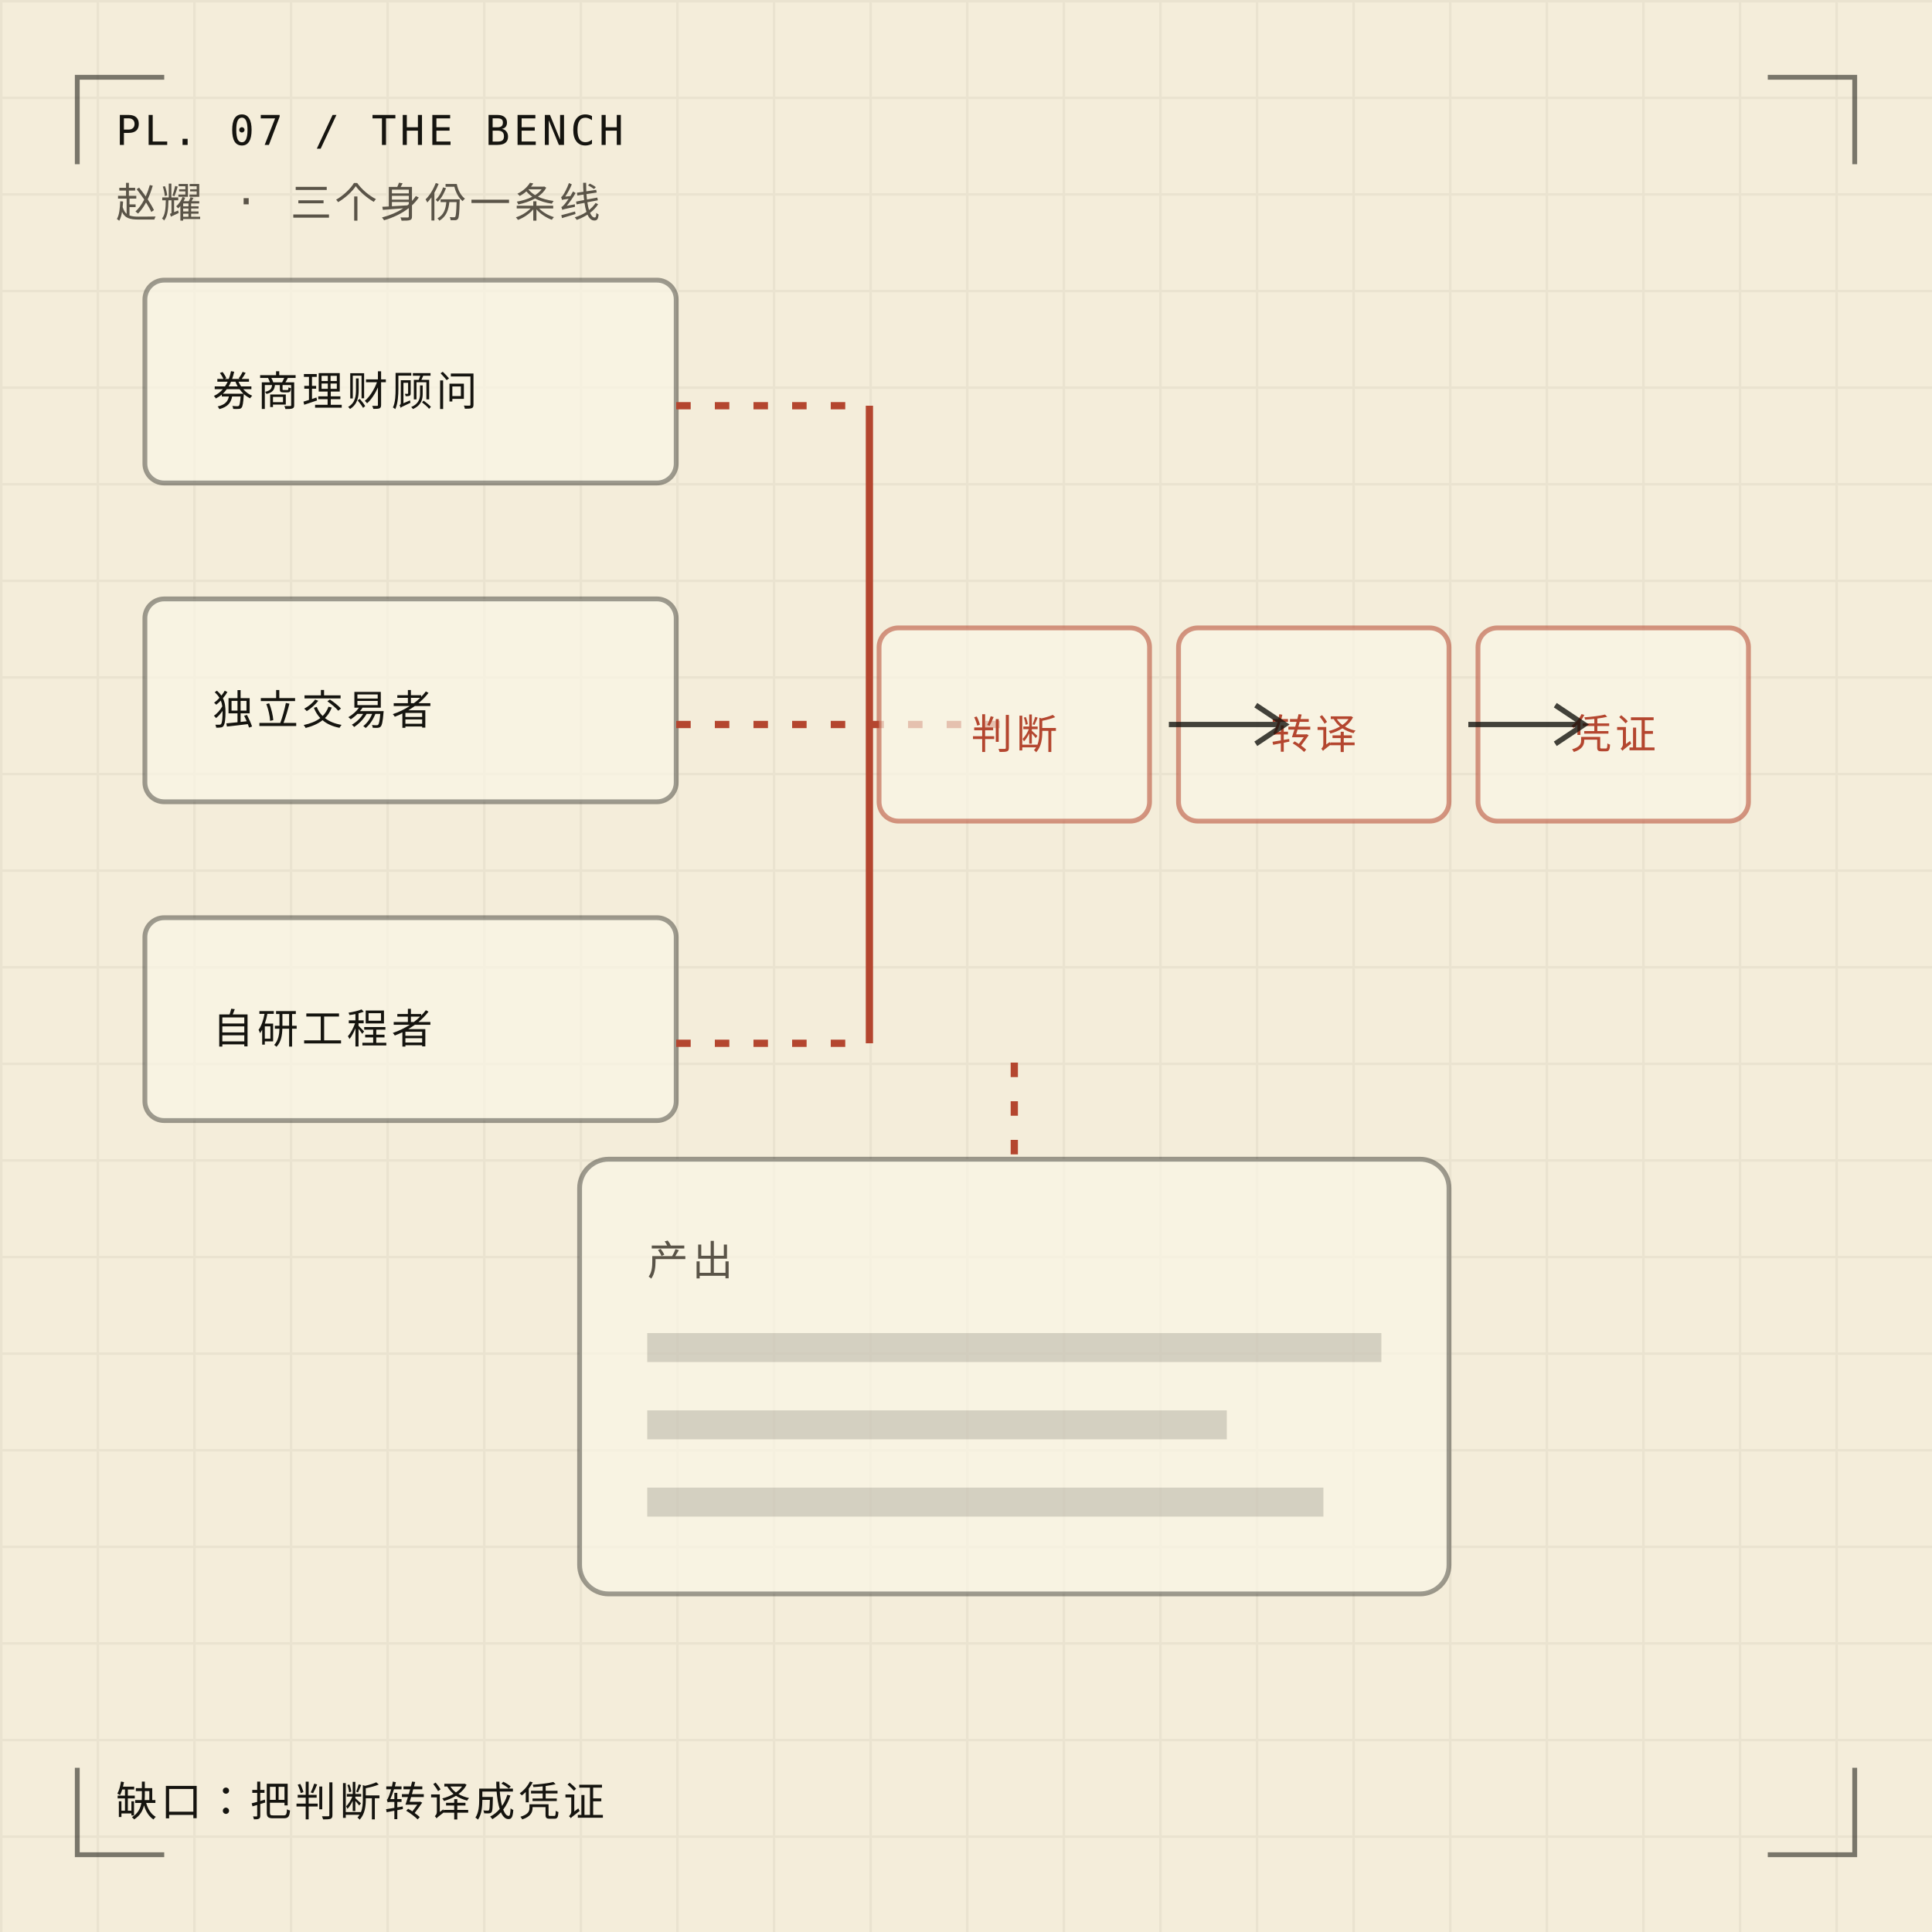
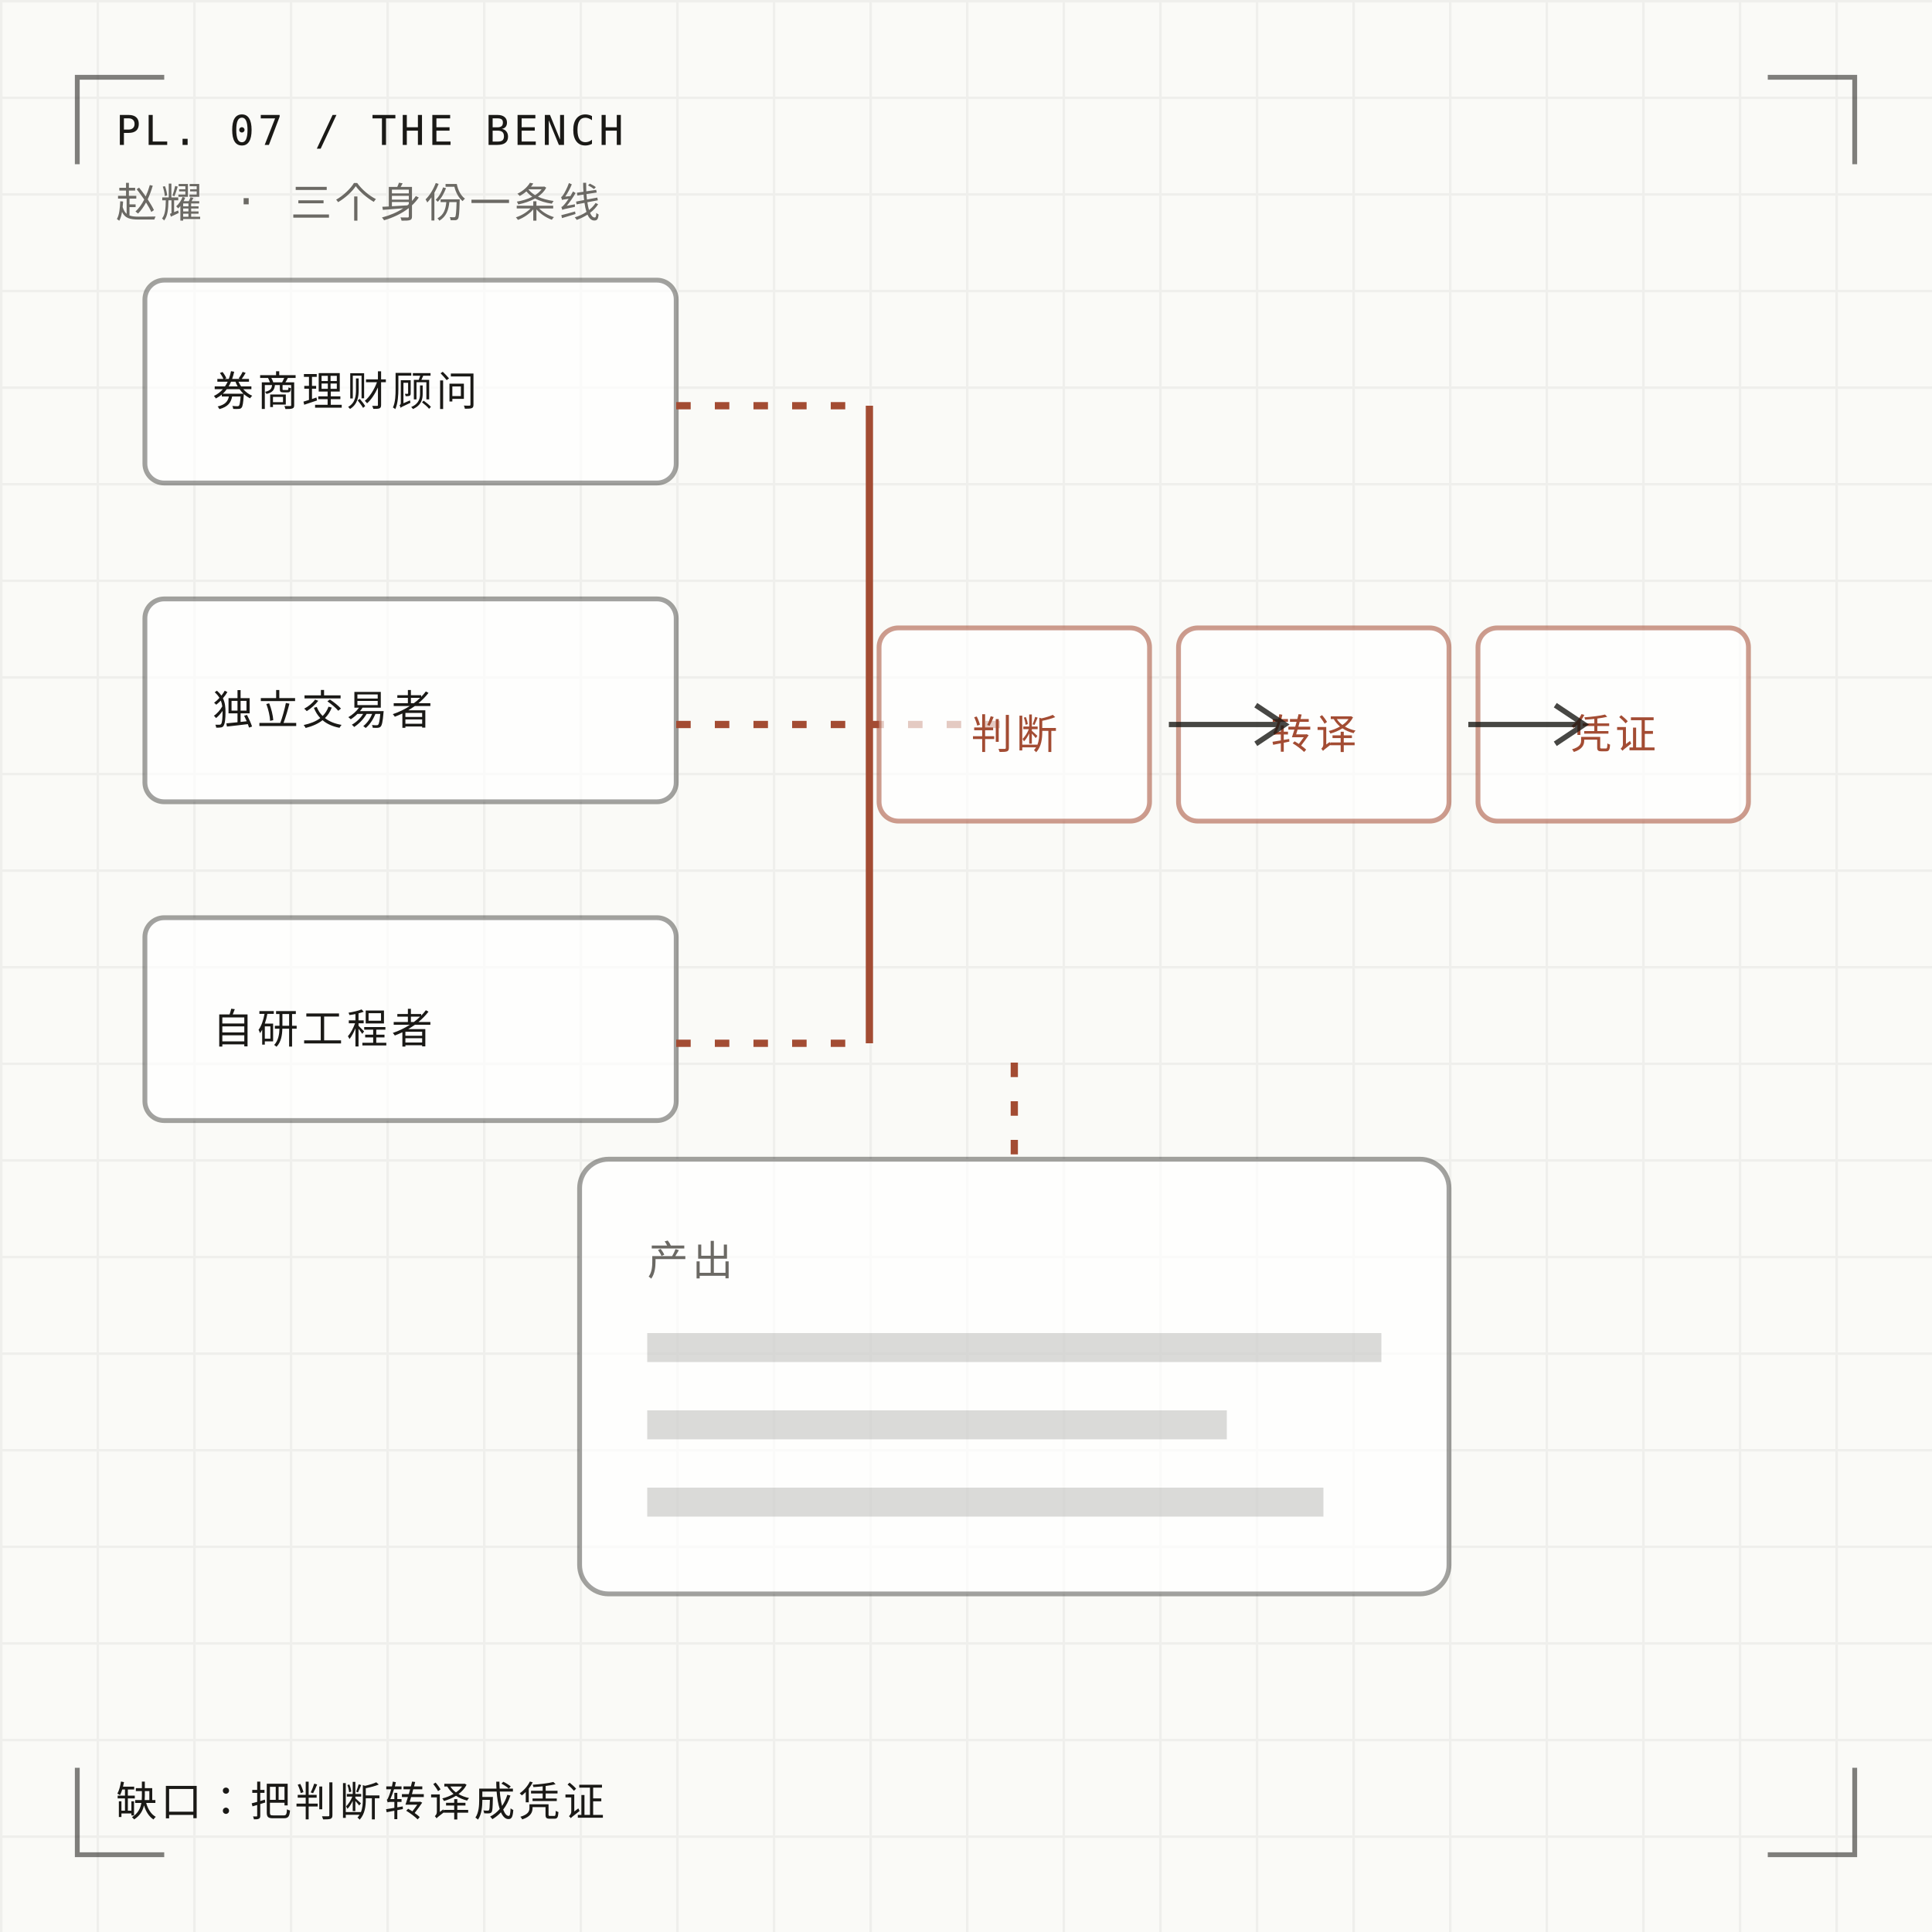
<svg xmlns="http://www.w3.org/2000/svg" viewBox="0 0 400 400" width="1024" height="1024" role="img" aria-label="关于区图纸：三个身份收敛成一条工作流">
  <defs>
    <pattern id="g" width="20" height="20" patternUnits="userSpaceOnUse">
      <path class="grid" d="M20 0H0V20" />
    </pattern>
  </defs>
  <style>
- .paper{fill:#f4edda}
- .grid{stroke:#15140f;stroke-opacity:.05;fill:none}
- .frame{fill:none;stroke:#15140f;stroke-opacity:.55;stroke-width:1}
- .ln{fill:none;stroke:#15140f;stroke-opacity:.8;stroke-width:1.1}
- .ln-soft{fill:none;stroke:#15140f;stroke-opacity:.36;stroke-width:.9}
- .ln-c{fill:none;stroke:#b4462f;stroke-width:1.5}
+ .paper{fill:#fafaf7}
+ .grid{stroke:#1a1916;stroke-opacity:.05;fill:none}
+ .frame{fill:none;stroke:#1a1916;stroke-opacity:.55;stroke-width:1}
+ .ln{fill:none;stroke:#1a1916;stroke-opacity:.8;stroke-width:1.1}
+ .ln-soft{fill:none;stroke:#1a1916;stroke-opacity:.36;stroke-width:.9}
+ .ln-c{fill:none;stroke:#a34c33;stroke-width:1.5}
.dash{stroke-dasharray:3 5}
- .fill-i{fill:#15140f}
- .fill-i-soft{fill:#15140f;fill-opacity:.5}
- .fill-c{fill:#b4462f}
- .fill-c-soft{fill:#b4462f;fill-opacity:.12}
- .tx-i{fill:#15140f}
- .tx-m{fill:#5a5448}
- .tx-c{fill:#b4462f}
+ .fill-i{fill:#1a1916}
+ .fill-i-soft{fill:#1a1916;fill-opacity:.5}
+ .fill-c{fill:#a34c33}
+ .fill-c-soft{fill:#a34c33;fill-opacity:.12}
+ .tx-i{fill:#1a1916}
+ .tx-m{fill:#6b6964}
+ .tx-c{fill:#a34c33}
.mono{font-family:ui-monospace,Menlo,Consolas,monospace;font-size:8.5px;letter-spacing:.09em}
.mono-l{font-family:ui-monospace,Menlo,Consolas,monospace;font-size:11px;letter-spacing:.12em}
.serif{font-family:Georgia,'Songti SC','SimSun',serif}
- .card{fill:#faf5e6;fill-opacity:.7;stroke:#15140f;stroke-opacity:.4;stroke-width:1}
- .card-c{fill:#faf5e6;fill-opacity:.7;stroke:#b4462f;stroke-opacity:.55;stroke-width:1}
- .bar{fill:#15140f;fill-opacity:.16}
- .bar-c{fill:#b4462f;fill-opacity:.28}
- .chip{fill:#15140f;fill-opacity:.85}
- .chip-tx{fill:#f4edda}
+ .card{fill:#ffffff;fill-opacity:.7;stroke:#1a1916;stroke-opacity:.4;stroke-width:1}
+ .card-c{fill:#ffffff;fill-opacity:.7;stroke:#a34c33;stroke-opacity:.55;stroke-width:1}
+ .bar{fill:#1a1916;fill-opacity:.16}
+ .bar-c{fill:#a34c33;fill-opacity:.28}
+ .chip{fill:#1a1916;fill-opacity:.85}
+ .chip-tx{fill:#fafaf7}
@media (prefers-reduced-motion: no-preference){
.anim-fade{animation:afade .8s ease both}
.d1{animation-delay:.14s}
.d2{animation-delay:.28s}
.d3{animation-delay:.42s}
.d4{animation-delay:.56s}
}
@keyframes afade{from{opacity:0}to{opacity:1}}
</style>
  <rect width="400" height="400" class="paper" />
  <rect width="400" height="400" fill="url(#g)" />
  <g class="frame">
    <path d="M16 34V16H34" />
    <path d="M366 16H384V34" />
    <path d="M16 366V384H34" />
    <path d="M366 384H384V366" />
  </g>
  <text x="24" y="30" class="mono tx-i">PL. 07 / THE BENCH</text>
  <text x="24" y="45" class="mono tx-m">赵耀 · 三个身份一条线</text>
  <rect x="30" y="58" width="110" height="42" rx="4" class="card" />
  <text x="44" y="84" class="mono tx-i">券商理财顾问</text>
  <path class="ln-c dash" d="M140 84h40" />
  <rect x="30" y="124" width="110" height="42" rx="4" class="card" />
  <text x="44" y="150" class="mono tx-i">独立交易者</text>
  <path class="ln-c dash" d="M140 150h40" />
  <rect x="30" y="190" width="110" height="42" rx="4" class="card" />
  <text x="44" y="216" class="mono tx-i">自研工程者</text>
  <path class="ln-c dash" d="M140 216h40" />
  <path class="ln-c" d="M180 84v132" />
  <path class="ln-c dash" d="M180 150h30" />
  <rect x="182" y="130" width="56" height="40" rx="4" class="card-c" />
  <text x="210" y="155" class="mono tx-c" text-anchor="middle">判断</text>
  <rect x="244" y="130" width="56" height="40" rx="4" class="card-c" />
  <text x="272" y="155" class="mono tx-c" text-anchor="middle">转译</text>
  <rect x="306" y="130" width="56" height="40" rx="4" class="card-c" />
  <text x="334" y="155" class="mono tx-c" text-anchor="middle">凭证</text>
  <path class="ln" d="M242 150h24M260 146l6 4-6 4" />
  <path class="ln" d="M304 150h24M322 146l6 4-6 4" />
  <rect x="120" y="240" width="180" height="90" rx="6" class="card" />
  <text x="134" y="264" class="mono tx-m">产出</text>
  <path class="bar" d="M134 276h152v6h-152zM134 292h120v6h-120zM134 308h140v6h-140z" />
  <path class="ln-c dash" d="M210 220V240" />
  <text x="24" y="376" class="mono tx-i">缺口：把判断转译成凭证</text>
</svg>
